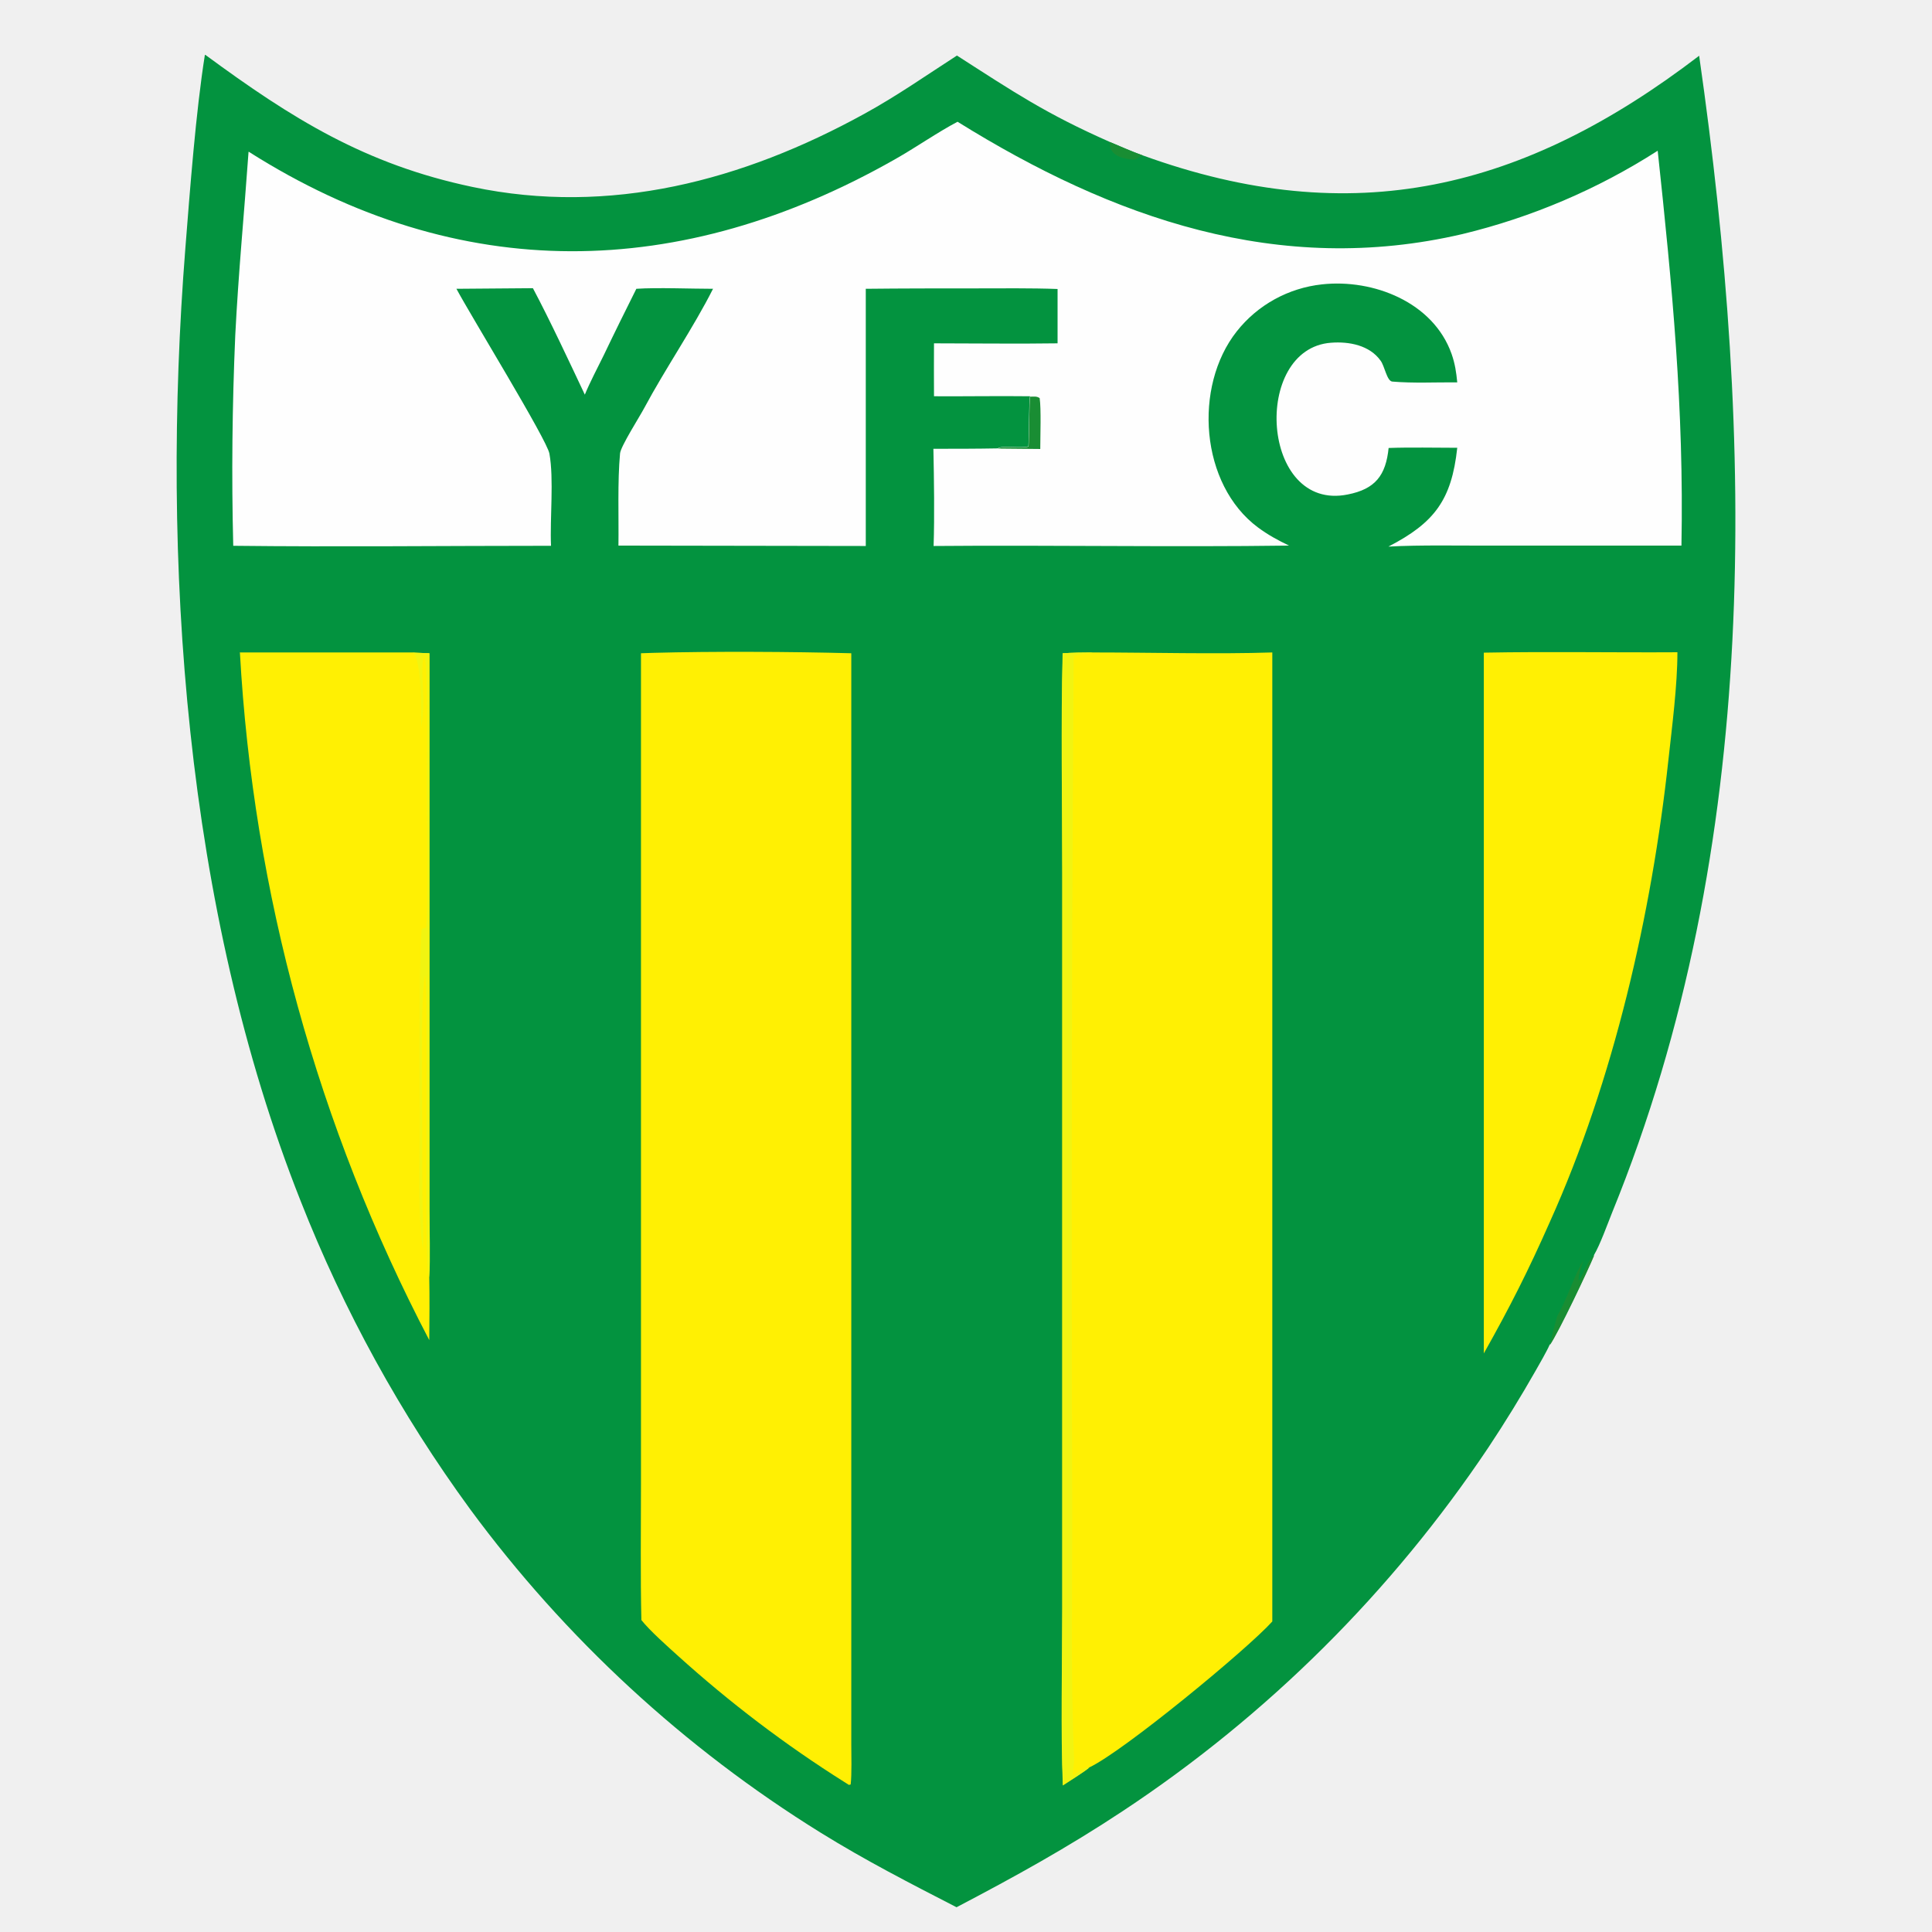
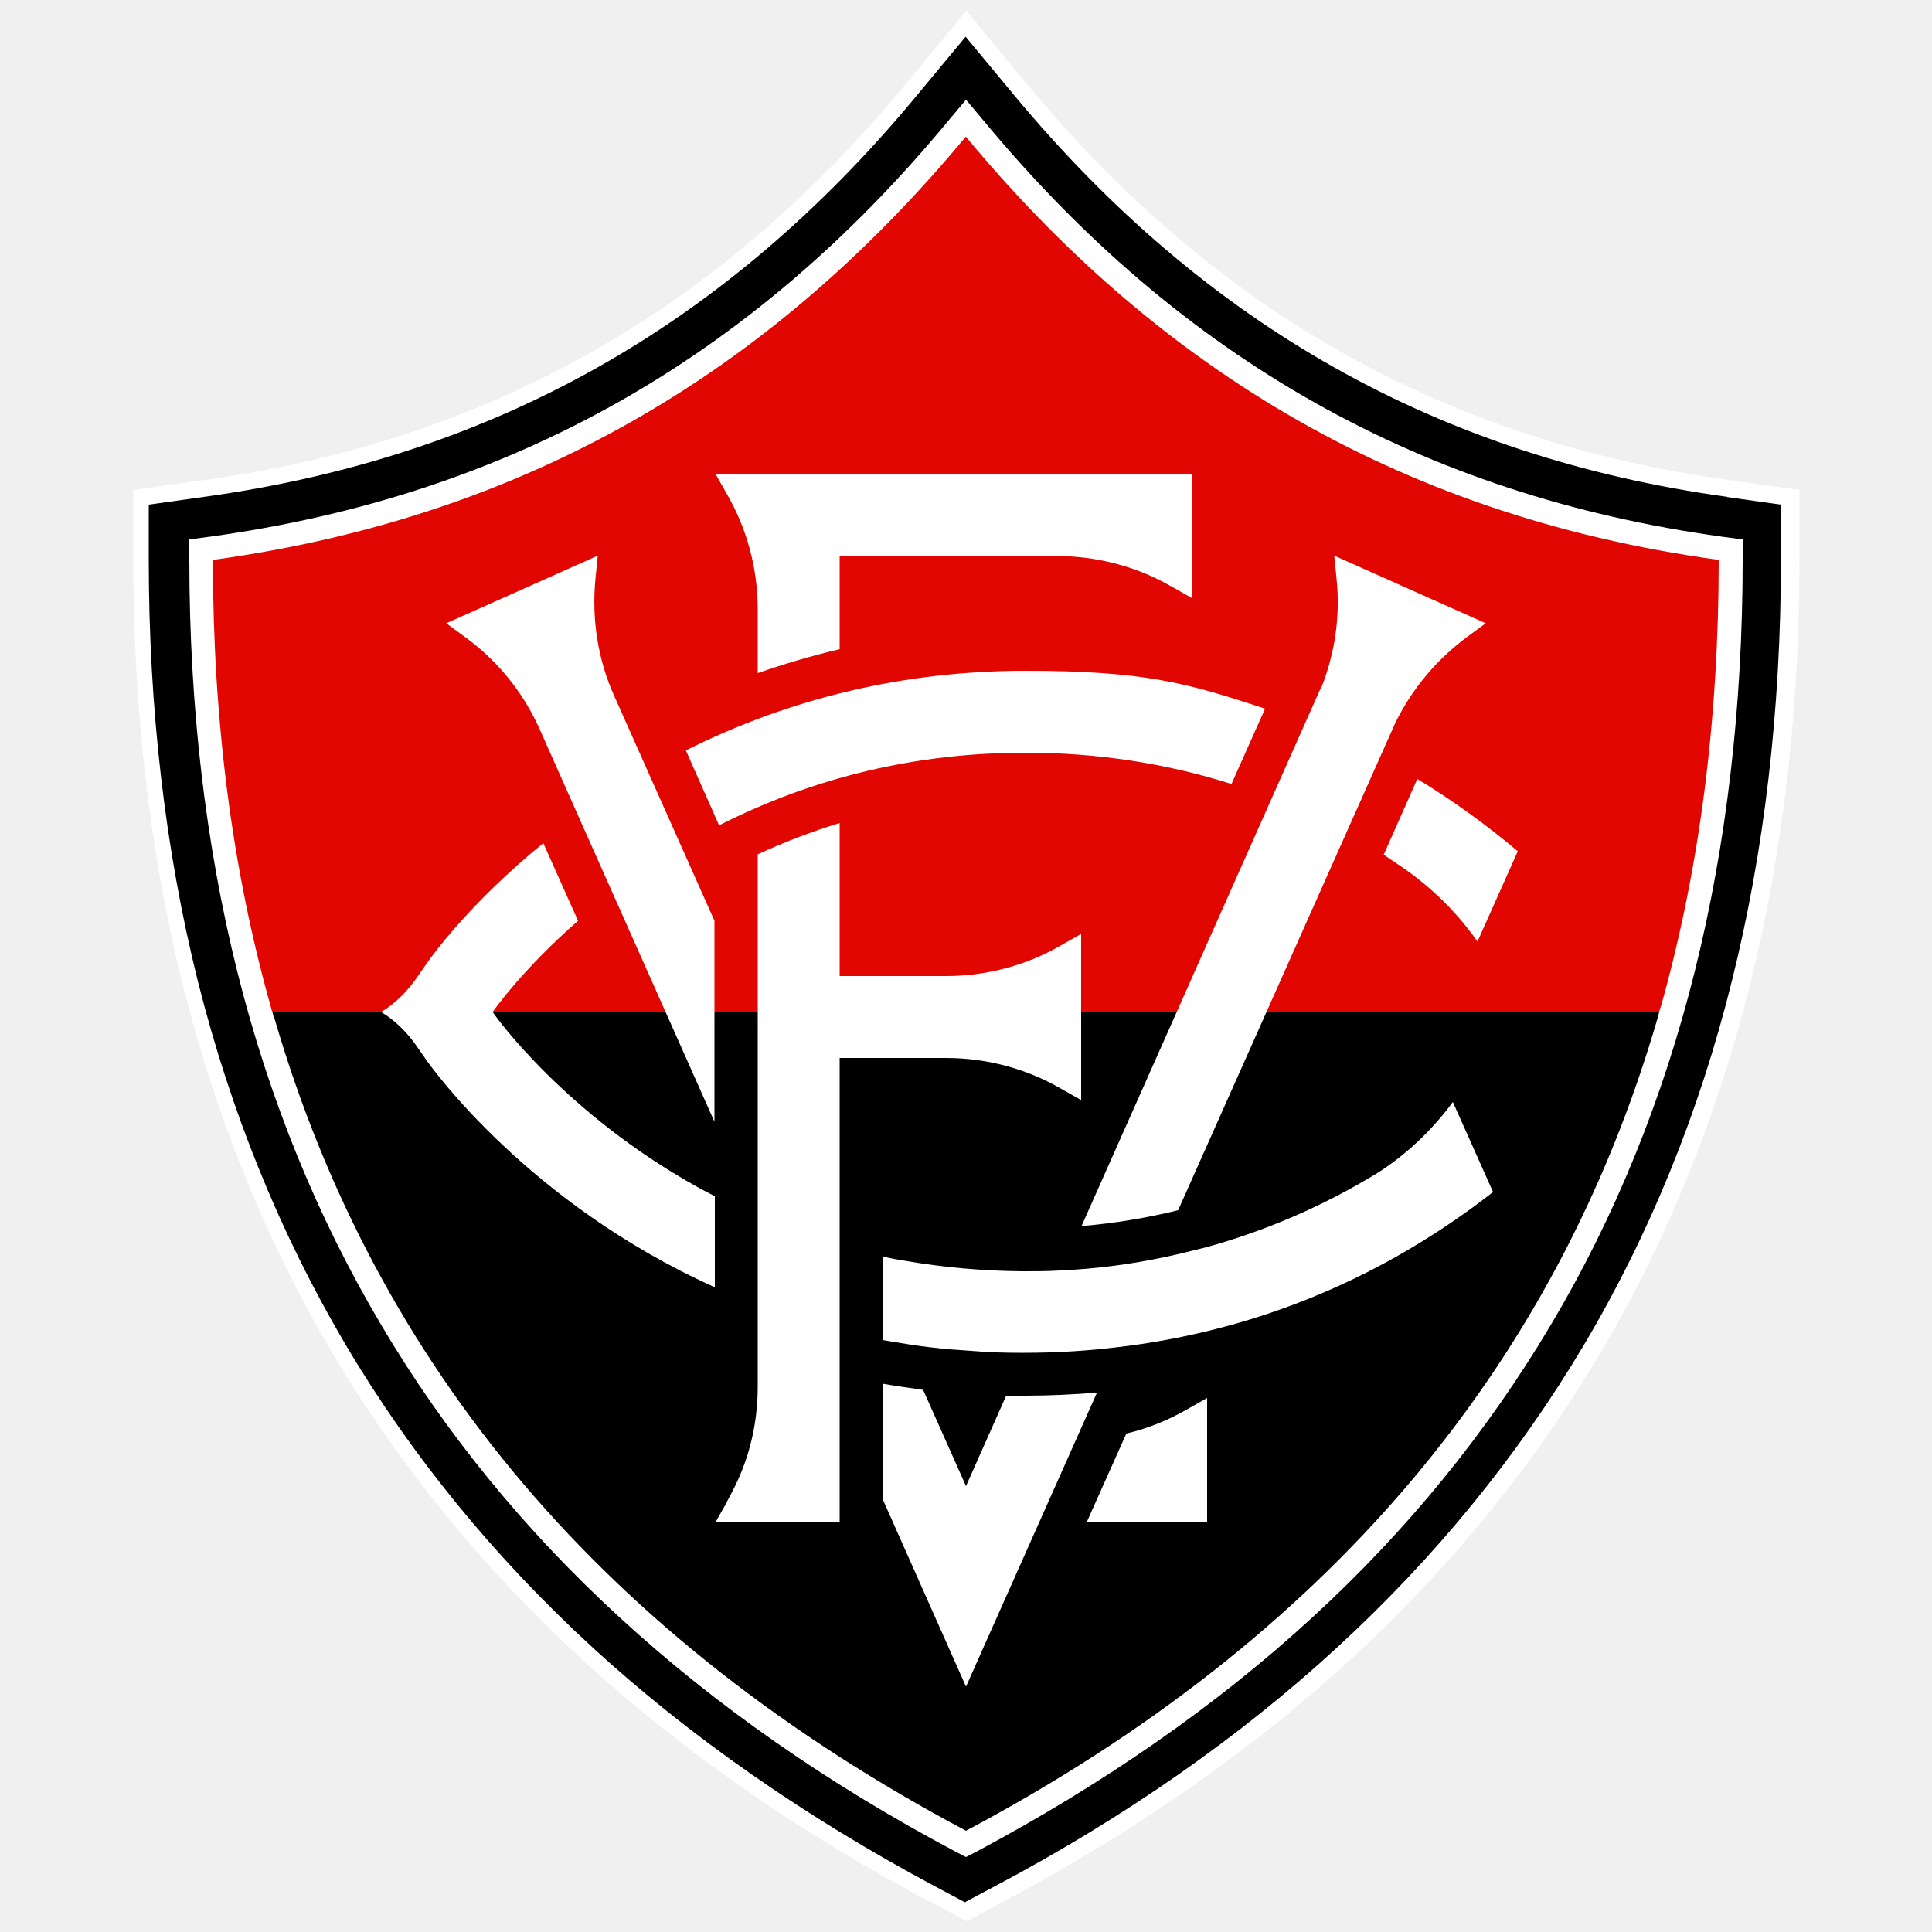
- <svg xmlns="http://www.w3.org/2000/svg" id="Camada_1" version="1.1" viewBox="0 0 960 960">
+ <svg xmlns="http://www.w3.org/2000/svg" id="Camada_1" version="1.1" viewBox="0 0 500 500">
  <defs>
    <style>
      .st0 {
-         fill: #198d33;
+         fill: #fff;
      }

      .st1 {
-         fill: #03933f;
-       }
- 
-       .st2 {
-         fill: #fff003;
-       }
- 
-       .st3 {
-         fill: #fefefe;
-       }
- 
-       .st4 {
-         fill: #f1f411;
+         fill: #e10600;
      }
    </style>
  </defs>
-   <path class="st1" d="M102.1,27.3c43.1,31.7,79.4,54.4,132.7,65.6,68.4,14.4,134.4-3.2,194.6-36.3,16.4-9,30.6-19,46.1-29,28.5,18.3,44.2,28.9,75.9,42.9,5.2,2.2,11.1,4.8,16.4,6.7,104.5,37.9,189.3,17.2,276.5-49.5,27.4,191.1,31,392.6-43.2,574.7-2.3,5.7-6,16.1-9.1,21.3-2.9,7.1-17.8,38.6-22.1,44.7-.7,1.9-5.5,10.4-6.8,12.6-7.4,13-15.2,25.7-23.5,38.2-48,71.7-109.7,133.1-181.7,180.7-27.5,18.2-53.6,32.6-82.6,47.8-23.5-12.1-45-23.1-67.6-37.1-67.7-42-126.8-96.5-174.1-160.7-34.5-47.2-62.8-98.7-84.2-153.1-57.6-145.2-69.5-318.7-57.3-473.4,2.3-29.1,5.2-67.8,9.7-96.1Z" />
-   <path class="st0" d="M786.9,626.1c-1,2.8-2.8,7.6-2.5,10.4,2.8-3.5,4.7-11,7.8-12.8-2.9,7.1-17.8,38.6-22.1,44.7,0-.3,3.5-14.4,3.8-14.8,4.2-6.5,9.1-22,13-27.4Z" />
-   <path class="st0" d="M551.5,70.6c5.2,2.2,11.1,4.8,16.4,6.7-2.8.7-2.7,2.2-5,2-5.6-.5-11.9-2.2-11.4-8.7Z" />
-   <path class="st3" d="M123.6,75.4c104.7,66.5,215,64.1,321.2,3.7,10.1-5.7,21.1-13.4,31-18.6,77,47.9,159.6,77.1,250.9,55.8,34.4-8.3,67.2-22.3,97-41.4,7.2,67.2,13.1,128.1,11.8,196.2h-93.6c-16.2.1-36.1-.4-52,.5,22.8-11.8,31.4-23.1,34.2-49.1-10.9,0-23.3-.3-34.1.1-1.4,13.6-6.6,20.4-20.3,23.1-43.3,8.8-47.8-72.5-8.3-75.4,9-.7,19.2,1.3,24.6,8.9,2,2.6,3.1,10.1,5.8,10.4,10.6.9,21.6.3,32.3.4-.5-5.1-1.1-9.2-2.8-14.1-9.1-25.8-39-37.4-64.4-34.6-16.7,1.8-32,10.2-42.4,23.4-21.6,27.4-18.2,76,10.6,97.4,5,3.7,9.8,6.3,15.4,9-58.6.8-117.9-.3-176.6.2.5-14.9.2-33.2-.1-48.3,10.5,0,21.5,0,32-.2,1.8-1.6,11.9.1,15.2-1,.3-3.9.3-23.3.8-24.9-15.9-.2-31.8.1-47.7,0,0-8.8-.1-17.5,0-26.3,20.2,0,41.3.3,61.4,0v-27c-13.3-.5-27.6-.3-41-.3-18.1,0-36.2,0-54.3.2v127.8s-122.9-.2-122.9-.2c.2-14.2-.5-31.8.8-45.8.3-3.5,9.9-18.5,12.1-22.7,10.2-19.1,24.5-40,34.1-59.1-10.9,0-27.7-.7-38.1,0-5.5,11-10.9,21.9-16.2,33-2.9,5.9-7,13.7-9.4,19.6-7.7-16.3-17.4-37.1-25.8-52.9l-38,.3c6.9,13,45,75,46.2,81.9,2.3,12.7.2,32.1.8,45.8-52.2,0-105.8.6-157.9,0-.9-34.9-.5-69.8,1-104.6,1.6-31.5,4.4-60.1,6.6-91.1Z" />
-   <path class="st0" d="M511.9,197.1c2.2,0,3.1-.3,4.7.7.8,5.3.3,19.1.3,25.3l-21-.2c1.8-1.6,11.9.1,15.2-1,.3-3.9.3-23.3.8-24.9Z" />
-   <path class="st2" d="M324.4,324.4c29.6-.8,69-.6,98.6.2v391.6c0,0,0,115.6,0,115.6v34.6c0,5.6.3,15-.3,20.3l-.9.2-2.2-1.4c-29.4-18.5-57-39.5-82.8-62.8-5.2-4.7-13.9-12.4-18.1-17.7-.5-21.9-.2-45.2-.2-67.2v-119.3s0-293.9,0-293.9l6-.2Z" />
-   <path class="st2" d="M528,324.6c5-.3,10-.4,15-.4,27.9,0,61.8.9,89.2,0v481.5c-12.2,13.6-73.9,64.5-90.9,72.5-3.1,2.5-9.6,6.5-13.1,8.8-1.1-27.4-.3-60-.3-87.7v-160.5s0-205.3,0-205.3c0-35.6-.7-73.5.2-108.9Z" />
-   <path class="st4" d="M528,324.6c5-.3,10-.4,15-.4l-1.2.3c-2.1.5-7.1.7-8.3,1.5-1,143-1.2,286-.7,429,0,39.5-.8,79.9.9,119.2.1,3.1-1.1,5.7-.4,8.1,2.6-1.8,4.6-4.1,7.9-3.9-3.1,2.5-9.6,6.5-13.1,8.8-1.1-27.4-.3-60-.3-87.7v-160.5s0-205.3,0-205.3c0-35.6-.7-73.5.2-108.9Z" />
-   <path class="st2" d="M737.4,324.3c31.7-.6,64.2,0,96.1-.2,0,16.5-2.7,37.2-4.5,53.7-8.3,76.3-27.2,159.1-58.9,229.4-10.6,24-19.9,42.4-32.8,65.3v-348.2Z" />
-   <path class="st2" d="M119,324.2h86.2c0,.1,8.2.4,8.2.4v210.1s0,66.4,0,66.4c0,8.9.5,24.8-.1,33.4.2,10.5.1,21,0,31.4-55.4-105.9-87.5-222.5-94.1-341.8Z" />
-   <path class="st4" d="M205.1,324.3l8.2.3v210.1s0,66.4,0,66.4c0,8.9.5,24.8-.1,33.4-3-2.8.2-147-2.1-149.9-1.4,6.3-1.4,29.5-1.4,36.7l.2,72.8c0,9.1.7,17.4.2,26.6-3-18.5-1.1-53.3-1.5-72.6-.2-8.2-.4-83.7,1.1-86.6l1.9-.5c1.4-3.7.5-59.9.5-69.2,0-10.3.9-60.4-1.3-66.5-1.9,4.3-.2,19.5-.5,25.1-.2,4.6-.2,6.2-1,11.2-.2-7.3.5-33.8-4.2-37.4Z" />
+   <g id="escudo_bella">
+     <path class="st0" d="M240.3,492c-33.9-18-64-39-89.5-62.4-25.7-23.6-47.5-50.3-64.7-79.3-17.2-29-30.2-61.1-38.8-95.4-8.5-34-12.8-71-12.8-110.1v-18l17.9-2.5c73.6-10.1,133.1-43.6,181.8-102.3l15.9-19.2,15.9,19.2c48.7,58.7,108.2,92.2,181.8,102.3l17.9,2.5v18c0,39.1-4.3,76.1-12.8,110.1-8.6,34.3-21.6,66.4-38.8,95.4-17.2,29-39,55.7-64.7,79.3-25.5,23.4-55.7,44.4-89.5,62.4l-9.7,5.2-9.7-5.2Z" />
+     <path d="M447.1,128.6c-74.7-10.3-135-44.3-184.5-103.8l-12.7-15.3-12.7,15.3c-49.4,59.6-109.7,93.5-184.5,103.8l-14.2,2v14.3c0,38.7,4.3,75.4,12.7,109,8.5,33.9,21.4,65.6,38.3,94.2,17,28.7,38.5,55,63.9,78.3,25.3,23.2,55.1,43.9,88.6,61.8l7.7,4.1,7.7-4.1c33.6-17.8,63.4-38.6,88.6-61.8,25.4-23.3,46.9-49.7,63.9-78.3,17-28.6,29.9-60.3,38.3-94.2,8.4-33.6,12.7-70.3,12.7-109v-14.3l-14.2-2Z" />
+     <path class="st0" d="M247.1,479.1c-32.8-17.4-61.9-37.7-86.5-60.3-24.7-22.6-45.6-48.2-62-76-16.5-27.8-29-58.5-37.2-91.4-8.2-32.8-12.4-68.6-12.4-106.5v-5.3l5.3-.7c77.4-10.7,139.9-45.8,191-107.5l4.7-5.6,4.7,5.6c51.1,61.6,113.6,96.8,191,107.5l5.3.7v5.3c0,37.9-4.2,73.7-12.4,106.5-8.2,32.9-20.7,63.7-37.2,91.4-16.5,27.8-37.3,53.4-62,76-24.6,22.6-53.7,42.8-86.5,60.3l-2.9,1.5-2.9-1.5Z" />
+     <path class="st1" d="M250,35.3c-47.8,57.6-109.7,97.9-194.9,109.6,0,41.7,5,80.3,15,115.7.1.4.2.9.4,1.3h358.9c.1-.4.2-.9.4-1.3,10-35.4,15-74,15-115.7-85.2-11.7-147.1-52-194.9-109.6Z" />
+     <path d="M70.9,263.1c26.4,91,86.1,161.3,179.1,210.7,93-49.4,152.7-119.6,179.1-210.7.1-.4.2-.8.3-1.2H70.5c.1.4.2.8.3,1.2Z" />
+   </g>
+   <g>
+     <path class="st0" d="M139.7,188.8c-4.2-9.5-10.9-17.8-19.3-23.9l-4.9-3.6,39.2-17.5-.6,6c-1,10.4.6,20.9,4.9,30.4l25.9,58.1v52l-45.2-101.5Z" />
+     <path class="st0" d="M341.9,178.1c3.6-9,5-18.7,4-28.3l-.6-6,39.2,17.5-4.9,3.6c-7.8,5.8-14.2,13.4-18.5,22.2l-56.2,126.1c-8.1,2-16.5,3.4-25,4.1l61.8-139Z" />
+     <path class="st0" d="M228.4,388v-29.9c3.5.6,7,1.1,10.5,1.6l11.1,24.9,10.4-23.4c1.8,0,3.4,0,5,0,6.2,0,12.4-.3,18.5-.8l-33.9,76.1-21.6-48.6Z" />
+     <path class="st0" d="M177.5,194.2c27.2-13.6,56.7-20.6,87.9-20.6s42.2,3.3,62,9.8l-8.7,19.5c-17-5.4-34.9-8.1-53.3-8.1-28.1,0-54.7,6.3-79.3,18.8l-8.6-19.4Z" />
+     <path class="st0" d="M382.4,243.7c-7.6-10.8-16.3-17.2-20.9-20.2l-3.4-2.3,8.7-19.6c9.1,5.5,17.8,11.8,26,18.7l-10.4,23.3Z" />
+     <path class="st0" d="M265.4,350.1c-.4,0-.7,0-1.1,0h-.7c-3.2,0-6.3-.1-9.5-.3-2.8-.2-5.6-.4-8.3-.6-3.4-.3-6.8-.7-10.1-1.2-2.4-.4-4.9-.8-7.3-1.2v-21.6c1.9.4,3.9.8,5.9,1.1,9.8,1.7,19.9,2.6,30.1,2.7h.4c.2,0,.4,0,.6,0,2.9,0,5.7,0,8.8-.2,9.3-.4,18.5-1.6,27.4-3.5,3.7-.8,7.4-1.7,10.9-2.6,14.7-4.1,28.8-10.1,42.1-18h0c4.7-2.7,13.5-8.8,21.4-19.5l10.4,23.3c-25.8,20.1-54.8,33.1-86.5,38.6-3.4.6-6.9,1.1-10.3,1.5-8,1-16.2,1.5-24.4,1.5Z" />
+     <path class="st0" d="M184.9,333.1c-48.2-21.7-73.2-56.9-74.3-58.4l-3-4.3c-2.2-3.1-4.8-5.7-7.7-7.7h0s-1.3-.8-1.3-.8l1.3-.8h0c2.9-2,5.5-4.6,7.7-7.7l3-4.3c1.1-1.6,11-15.4,30-30.9l9,20.1c-14.2,12.4-21.5,22.8-21.6,22.9l-.5.7.5.7c.2.3,18.1,25.5,52.5,44.6,1,.6,2.1,1.1,3.2,1.7.4.2.9.5,1.3.7v23.5Z" />
+     <path class="st0" d="M196.1,157.7c0-10.4-2.7-20.7-7.9-29.7l-3-5.3h123.3v32.1l-5.3-3c-9-5.2-19.3-7.9-29.7-7.9h-56.2v24.1c-7.2,1.7-14.3,3.8-21.2,6.2v-16.5Z" />
+     <path class="st0" d="M188.2,388.5c1.3-2.4,2.6-4.9,3.6-7.4,2.9-7.1,4.3-14.6,4.3-22.3v-137.7c6.9-3.2,14-5.9,21.2-8.1v39.6h27.5c10.4,0,20.7-2.7,29.7-7.9l5.3-3v43l-5.3-3c-9-5.2-19.3-7.9-29.7-7.9h-27.5v120.1h-32.1s3-5.3,3-5.3Z" />
+     <path class="st0" d="M281.3,393.8l10.2-22.8c5.5-1.3,10.7-3.4,15.6-6.2l5.3-3v32.1h-31Z" />
+   </g>
</svg>
